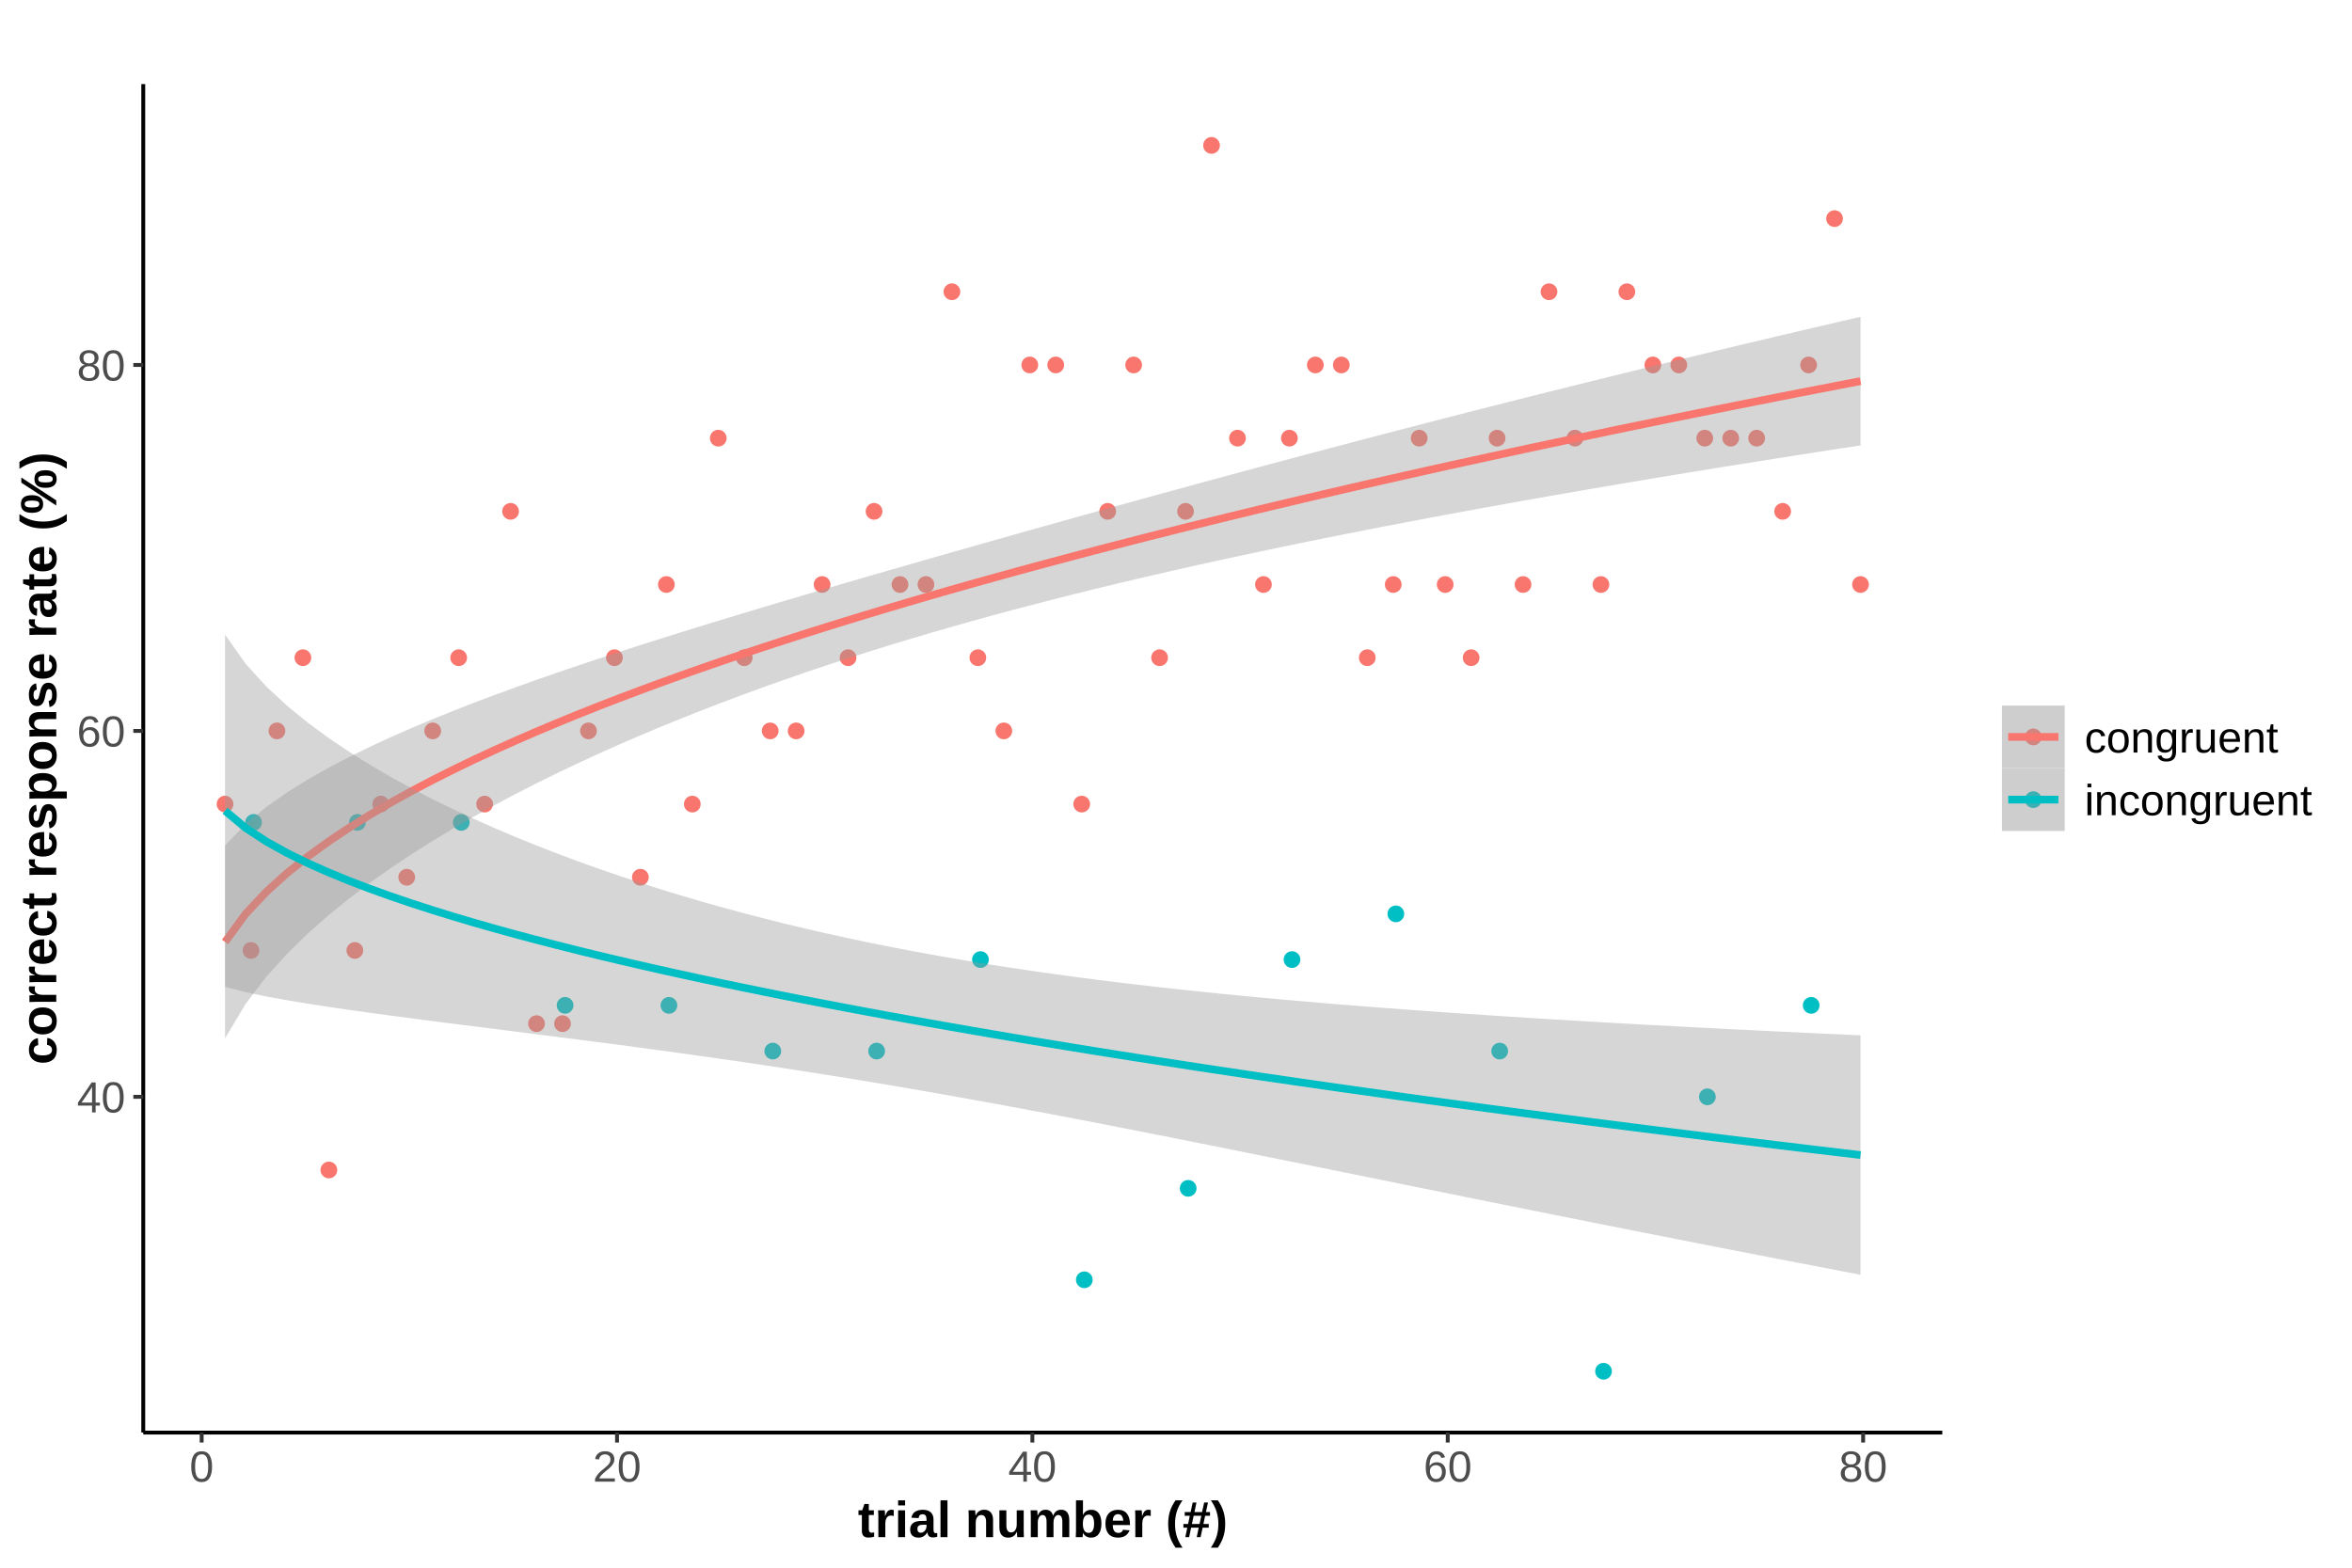
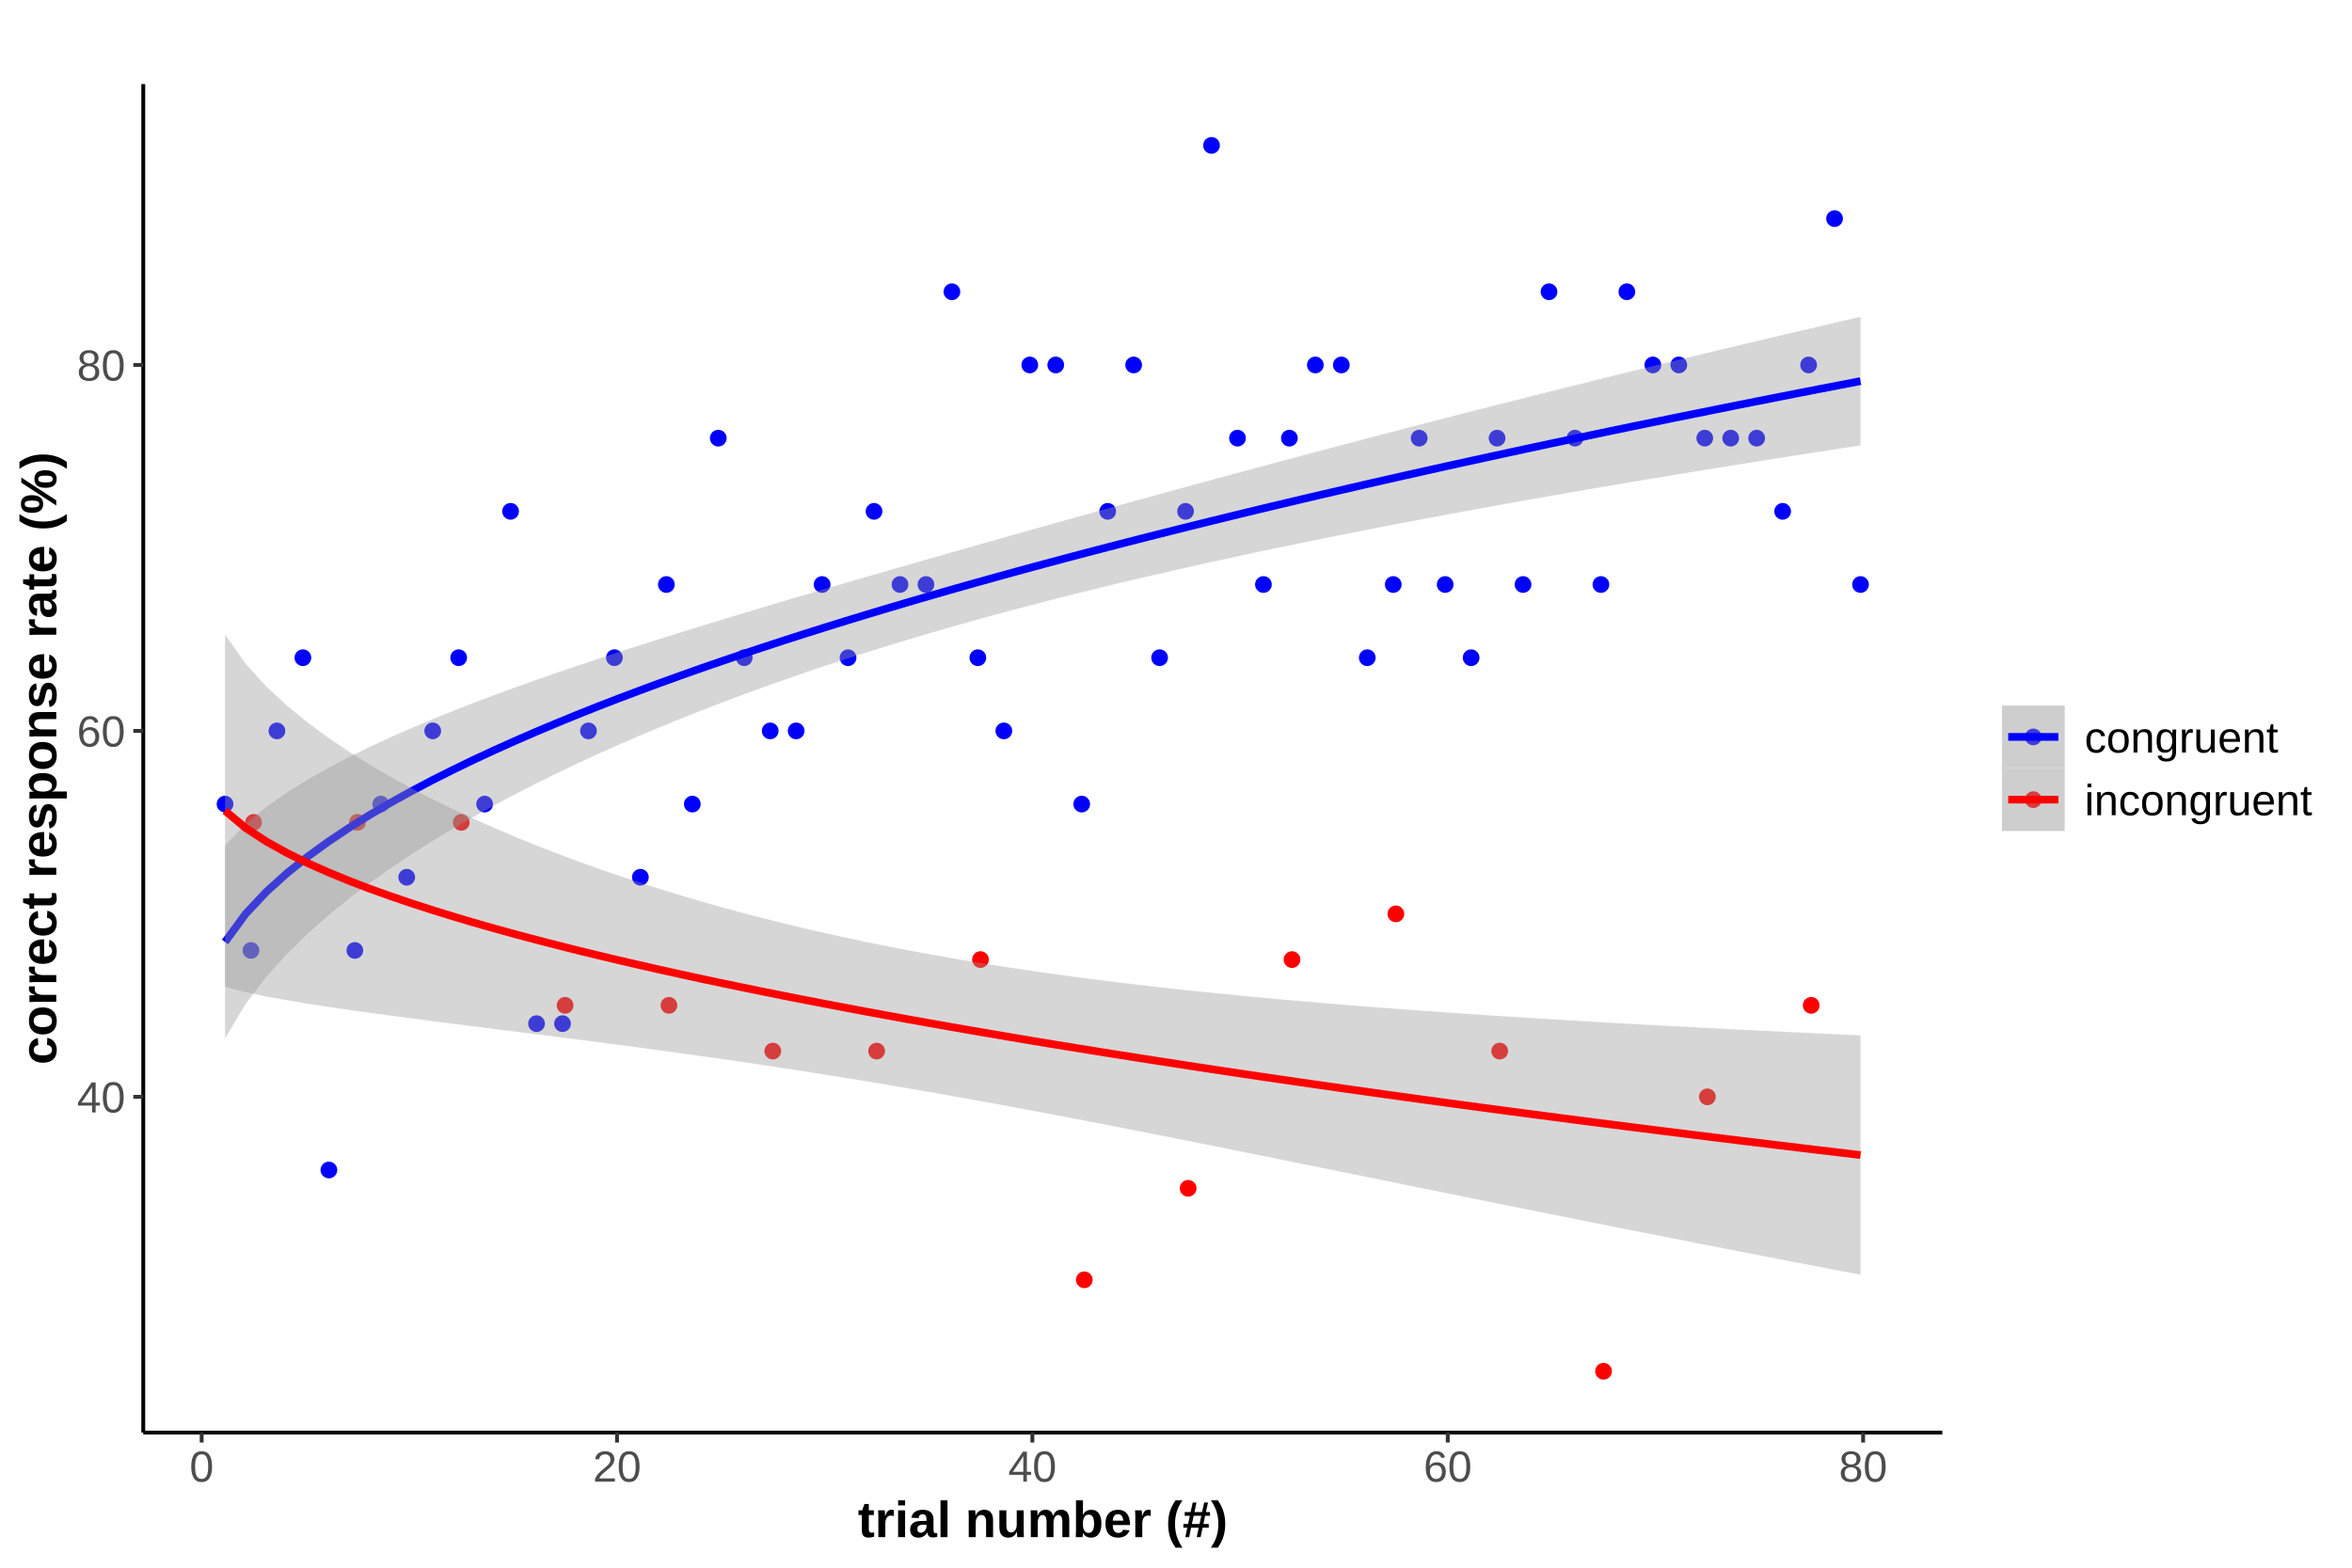
<svg xmlns="http://www.w3.org/2000/svg" class="svglite" width="648.00pt" height="432.00pt" viewBox="0 0 648.00 432.00">
  <defs>
    <style type="text/css">
    .svglite line, .svglite polyline, .svglite polygon, .svglite path, .svglite rect, .svglite circle {
      fill: none;
      stroke: #000000;
      stroke-linecap: round;
      stroke-linejoin: round;
      stroke-miterlimit: 10.00;
    }
    .svglite text {
      white-space: pre;
    }
  </style>
  </defs>
  <rect width="100%" height="100%" style="stroke: none; fill: #FFFFFF;" />
  <defs>
    <clipPath id="cpMC4wMHw2NDguMDB8MC4wMHw0MzIuMDA=">
      <rect x="0.00" y="0.00" width="648.00" height="432.00" />
    </clipPath>
  </defs>
  <g clip-path="url(#cpMC4wMHw2NDguMDB8MC4wMHw0MzIuMDA=)">
    <rect x="0.00" y="0.00" width="648.00" height="432.00" style="stroke-width: 1.07; stroke: #FFFFFF; fill: #FFFFFF;" />
  </g>
  <defs>
    <clipPath id="cpMzkuNDd8NTM1LjEyfDIzLjE4fDM5NC43Nw==">
      <rect x="39.47" y="23.18" width="495.66" height="371.59" />
    </clipPath>
  </defs>
  <g clip-path="url(#cpMzkuNDd8NTM1LjEyfDIzLjE4fDM5NC43Nw==)">
-     <circle cx="62.00" cy="221.58" r="1.95" style="stroke-width: 0.71; stroke: #F8766D; fill: #F8766D;" />
-     <circle cx="69.15" cy="261.91" r="1.95" style="stroke-width: 0.71; stroke: #F8766D; fill: #F8766D;" />
-     <circle cx="69.86" cy="226.62" r="1.95" style="stroke-width: 0.71; stroke: #00BFC4; fill: #00BFC4;" />
-     <circle cx="76.30" cy="201.41" r="1.95" style="stroke-width: 0.71; stroke: #F8766D; fill: #F8766D;" />
-     <circle cx="83.45" cy="181.24" r="1.95" style="stroke-width: 0.71; stroke: #F8766D; fill: #F8766D;" />
-     <circle cx="90.61" cy="322.41" r="1.95" style="stroke-width: 0.71; stroke: #F8766D; fill: #F8766D;" />
-     <circle cx="97.76" cy="261.91" r="1.95" style="stroke-width: 0.71; stroke: #F8766D; fill: #F8766D;" />
-     <circle cx="98.47" cy="226.62" r="1.95" style="stroke-width: 0.71; stroke: #00BFC4; fill: #00BFC4;" />
-     <circle cx="104.91" cy="221.58" r="1.95" style="stroke-width: 0.71; stroke: #F8766D; fill: #F8766D;" />
-     <circle cx="112.06" cy="241.74" r="1.95" style="stroke-width: 0.71; stroke: #F8766D; fill: #F8766D;" />
-     <circle cx="119.22" cy="201.41" r="1.95" style="stroke-width: 0.71; stroke: #F8766D; fill: #F8766D;" />
-     <circle cx="126.37" cy="181.24" r="1.95" style="stroke-width: 0.71; stroke: #F8766D; fill: #F8766D;" />
-     <circle cx="127.08" cy="226.62" r="1.95" style="stroke-width: 0.71; stroke: #00BFC4; fill: #00BFC4;" />
-     <circle cx="133.52" cy="221.58" r="1.95" style="stroke-width: 0.71; stroke: #F8766D; fill: #F8766D;" />
-     <circle cx="140.67" cy="140.91" r="1.95" style="stroke-width: 0.71; stroke: #F8766D; fill: #F8766D;" />
-     <circle cx="147.82" cy="282.08" r="1.95" style="stroke-width: 0.71; stroke: #F8766D; fill: #F8766D;" />
-     <circle cx="154.98" cy="282.08" r="1.95" style="stroke-width: 0.71; stroke: #F8766D; fill: #F8766D;" />
-     <circle cx="155.69" cy="277.04" r="1.95" style="stroke-width: 0.71; stroke: #00BFC4; fill: #00BFC4;" />
-     <circle cx="162.13" cy="201.41" r="1.95" style="stroke-width: 0.71; stroke: #F8766D; fill: #F8766D;" />
-     <circle cx="169.28" cy="181.24" r="1.95" style="stroke-width: 0.71; stroke: #F8766D; fill: #F8766D;" />
-     <circle cx="176.43" cy="241.74" r="1.95" style="stroke-width: 0.71; stroke: #F8766D; fill: #F8766D;" />
-     <circle cx="183.59" cy="161.07" r="1.95" style="stroke-width: 0.71; stroke: #F8766D; fill: #F8766D;" />
-     <circle cx="184.30" cy="277.04" r="1.95" style="stroke-width: 0.71; stroke: #00BFC4; fill: #00BFC4;" />
-     <circle cx="190.74" cy="221.58" r="1.95" style="stroke-width: 0.71; stroke: #F8766D; fill: #F8766D;" />
-     <circle cx="197.89" cy="120.74" r="1.95" style="stroke-width: 0.71; stroke: #F8766D; fill: #F8766D;" />
-     <circle cx="205.04" cy="181.24" r="1.95" style="stroke-width: 0.71; stroke: #F8766D; fill: #F8766D;" />
-     <circle cx="212.20" cy="201.41" r="1.95" style="stroke-width: 0.71; stroke: #F8766D; fill: #F8766D;" />
-     <circle cx="212.91" cy="289.64" r="1.95" style="stroke-width: 0.71; stroke: #00BFC4; fill: #00BFC4;" />
-     <circle cx="219.35" cy="201.41" r="1.95" style="stroke-width: 0.71; stroke: #F8766D; fill: #F8766D;" />
-     <circle cx="226.50" cy="161.07" r="1.95" style="stroke-width: 0.71; stroke: #F8766D; fill: #F8766D;" />
-     <circle cx="233.65" cy="181.24" r="1.95" style="stroke-width: 0.71; stroke: #F8766D; fill: #F8766D;" />
-     <circle cx="240.81" cy="140.91" r="1.95" style="stroke-width: 0.71; stroke: #F8766D; fill: #F8766D;" />
-     <circle cx="241.52" cy="289.64" r="1.95" style="stroke-width: 0.71; stroke: #00BFC4; fill: #00BFC4;" />
-     <circle cx="247.96" cy="161.07" r="1.95" style="stroke-width: 0.71; stroke: #F8766D; fill: #F8766D;" />
-     <circle cx="255.11" cy="161.07" r="1.95" style="stroke-width: 0.71; stroke: #F8766D; fill: #F8766D;" />
-     <circle cx="262.26" cy="80.40" r="1.95" style="stroke-width: 0.71; stroke: #F8766D; fill: #F8766D;" />
-     <circle cx="269.41" cy="181.24" r="1.95" style="stroke-width: 0.71; stroke: #F8766D; fill: #F8766D;" />
-     <circle cx="270.13" cy="264.43" r="1.95" style="stroke-width: 0.71; stroke: #00BFC4; fill: #00BFC4;" />
-     <circle cx="276.57" cy="201.41" r="1.95" style="stroke-width: 0.71; stroke: #F8766D; fill: #F8766D;" />
-     <circle cx="283.72" cy="100.57" r="1.95" style="stroke-width: 0.71; stroke: #F8766D; fill: #F8766D;" />
-     <circle cx="290.87" cy="100.57" r="1.95" style="stroke-width: 0.71; stroke: #F8766D; fill: #F8766D;" />
-     <circle cx="298.02" cy="221.58" r="1.95" style="stroke-width: 0.71; stroke: #F8766D; fill: #F8766D;" />
-     <circle cx="298.74" cy="352.67" r="1.95" style="stroke-width: 0.71; stroke: #00BFC4; fill: #00BFC4;" />
-     <circle cx="305.18" cy="140.91" r="1.95" style="stroke-width: 0.71; stroke: #F8766D; fill: #F8766D;" />
-     <circle cx="312.33" cy="100.57" r="1.95" style="stroke-width: 0.71; stroke: #F8766D; fill: #F8766D;" />
-     <circle cx="319.48" cy="181.24" r="1.95" style="stroke-width: 0.71; stroke: #F8766D; fill: #F8766D;" />
-     <circle cx="326.63" cy="140.91" r="1.95" style="stroke-width: 0.71; stroke: #F8766D; fill: #F8766D;" />
-     <circle cx="327.35" cy="327.46" r="1.95" style="stroke-width: 0.71; stroke: #00BFC4; fill: #00BFC4;" />
-     <circle cx="333.79" cy="40.07" r="1.95" style="stroke-width: 0.71; stroke: #F8766D; fill: #F8766D;" />
-     <circle cx="340.94" cy="120.74" r="1.95" style="stroke-width: 0.71; stroke: #F8766D; fill: #F8766D;" />
-     <circle cx="348.09" cy="161.07" r="1.95" style="stroke-width: 0.71; stroke: #F8766D; fill: #F8766D;" />
-     <circle cx="355.24" cy="120.74" r="1.95" style="stroke-width: 0.71; stroke: #F8766D; fill: #F8766D;" />
-     <circle cx="355.96" cy="264.43" r="1.95" style="stroke-width: 0.71; stroke: #00BFC4; fill: #00BFC4;" />
-     <circle cx="362.39" cy="100.57" r="1.95" style="stroke-width: 0.71; stroke: #F8766D; fill: #F8766D;" />
-     <circle cx="369.55" cy="100.57" r="1.95" style="stroke-width: 0.71; stroke: #F8766D; fill: #F8766D;" />
-     <circle cx="376.70" cy="181.24" r="1.95" style="stroke-width: 0.71; stroke: #F8766D; fill: #F8766D;" />
-     <circle cx="383.85" cy="161.07" r="1.95" style="stroke-width: 0.71; stroke: #F8766D; fill: #F8766D;" />
-     <circle cx="384.57" cy="251.83" r="1.95" style="stroke-width: 0.71; stroke: #00BFC4; fill: #00BFC4;" />
-     <circle cx="391.00" cy="120.74" r="1.95" style="stroke-width: 0.71; stroke: #F8766D; fill: #F8766D;" />
-     <circle cx="398.16" cy="161.07" r="1.95" style="stroke-width: 0.71; stroke: #F8766D; fill: #F8766D;" />
-     <circle cx="405.31" cy="181.24" r="1.95" style="stroke-width: 0.71; stroke: #F8766D; fill: #F8766D;" />
-     <circle cx="412.46" cy="120.74" r="1.95" style="stroke-width: 0.71; stroke: #F8766D; fill: #F8766D;" />
-     <circle cx="413.18" cy="289.64" r="1.95" style="stroke-width: 0.71; stroke: #00BFC4; fill: #00BFC4;" />
-     <circle cx="419.61" cy="161.07" r="1.95" style="stroke-width: 0.71; stroke: #F8766D; fill: #F8766D;" />
-     <circle cx="426.77" cy="80.40" r="1.95" style="stroke-width: 0.71; stroke: #F8766D; fill: #F8766D;" />
-     <circle cx="433.92" cy="120.74" r="1.95" style="stroke-width: 0.71; stroke: #F8766D; fill: #F8766D;" />
-     <circle cx="441.07" cy="161.07" r="1.95" style="stroke-width: 0.71; stroke: #F8766D; fill: #F8766D;" />
-     <circle cx="441.79" cy="377.87" r="1.95" style="stroke-width: 0.71; stroke: #00BFC4; fill: #00BFC4;" />
-     <circle cx="448.22" cy="80.40" r="1.95" style="stroke-width: 0.71; stroke: #F8766D; fill: #F8766D;" />
-     <circle cx="455.38" cy="100.57" r="1.95" style="stroke-width: 0.71; stroke: #F8766D; fill: #F8766D;" />
-     <circle cx="462.53" cy="100.57" r="1.95" style="stroke-width: 0.71; stroke: #F8766D; fill: #F8766D;" />
-     <circle cx="469.68" cy="120.74" r="1.95" style="stroke-width: 0.71; stroke: #F8766D; fill: #F8766D;" />
-     <circle cx="470.40" cy="302.25" r="1.95" style="stroke-width: 0.71; stroke: #00BFC4; fill: #00BFC4;" />
-     <circle cx="476.83" cy="120.74" r="1.95" style="stroke-width: 0.71; stroke: #F8766D; fill: #F8766D;" />
-     <circle cx="483.98" cy="120.74" r="1.95" style="stroke-width: 0.71; stroke: #F8766D; fill: #F8766D;" />
-     <circle cx="491.14" cy="140.91" r="1.95" style="stroke-width: 0.71; stroke: #F8766D; fill: #F8766D;" />
-     <circle cx="498.29" cy="100.57" r="1.95" style="stroke-width: 0.71; stroke: #F8766D; fill: #F8766D;" />
-     <circle cx="499.00" cy="277.04" r="1.95" style="stroke-width: 0.71; stroke: #00BFC4; fill: #00BFC4;" />
-     <circle cx="505.44" cy="60.24" r="1.95" style="stroke-width: 0.71; stroke: #F8766D; fill: #F8766D;" />
-     <circle cx="512.59" cy="161.07" r="1.95" style="stroke-width: 0.71; stroke: #F8766D; fill: #F8766D;" />
+     <circle cx="62.00" cy="221.58" r="1.95" style="stroke-width: 0.71; stroke: #0000FF; fill: #0000FF;" />
+     <circle cx="69.15" cy="261.91" r="1.95" style="stroke-width: 0.71; stroke: #0000FF; fill: #0000FF;" />
+     <circle cx="69.86" cy="226.62" r="1.95" style="stroke-width: 0.71; stroke: #FF0000; fill: #FF0000;" />
+     <circle cx="76.30" cy="201.41" r="1.95" style="stroke-width: 0.71; stroke: #0000FF; fill: #0000FF;" />
+     <circle cx="83.45" cy="181.24" r="1.95" style="stroke-width: 0.71; stroke: #0000FF; fill: #0000FF;" />
+     <circle cx="90.61" cy="322.41" r="1.95" style="stroke-width: 0.71; stroke: #0000FF; fill: #0000FF;" />
+     <circle cx="97.76" cy="261.91" r="1.95" style="stroke-width: 0.71; stroke: #0000FF; fill: #0000FF;" />
+     <circle cx="98.47" cy="226.62" r="1.95" style="stroke-width: 0.71; stroke: #FF0000; fill: #FF0000;" />
+     <circle cx="104.91" cy="221.58" r="1.95" style="stroke-width: 0.71; stroke: #0000FF; fill: #0000FF;" />
+     <circle cx="112.06" cy="241.74" r="1.95" style="stroke-width: 0.71; stroke: #0000FF; fill: #0000FF;" />
+     <circle cx="119.22" cy="201.41" r="1.95" style="stroke-width: 0.71; stroke: #0000FF; fill: #0000FF;" />
+     <circle cx="126.37" cy="181.24" r="1.95" style="stroke-width: 0.71; stroke: #0000FF; fill: #0000FF;" />
+     <circle cx="127.08" cy="226.62" r="1.95" style="stroke-width: 0.71; stroke: #FF0000; fill: #FF0000;" />
+     <circle cx="133.52" cy="221.58" r="1.95" style="stroke-width: 0.71; stroke: #0000FF; fill: #0000FF;" />
+     <circle cx="140.67" cy="140.91" r="1.95" style="stroke-width: 0.71; stroke: #0000FF; fill: #0000FF;" />
+     <circle cx="147.82" cy="282.08" r="1.95" style="stroke-width: 0.71; stroke: #0000FF; fill: #0000FF;" />
+     <circle cx="154.98" cy="282.08" r="1.95" style="stroke-width: 0.71; stroke: #0000FF; fill: #0000FF;" />
+     <circle cx="155.69" cy="277.04" r="1.95" style="stroke-width: 0.71; stroke: #FF0000; fill: #FF0000;" />
+     <circle cx="162.13" cy="201.41" r="1.95" style="stroke-width: 0.71; stroke: #0000FF; fill: #0000FF;" />
+     <circle cx="169.28" cy="181.24" r="1.95" style="stroke-width: 0.71; stroke: #0000FF; fill: #0000FF;" />
+     <circle cx="176.43" cy="241.74" r="1.95" style="stroke-width: 0.71; stroke: #0000FF; fill: #0000FF;" />
+     <circle cx="183.59" cy="161.07" r="1.95" style="stroke-width: 0.71; stroke: #0000FF; fill: #0000FF;" />
+     <circle cx="184.30" cy="277.04" r="1.95" style="stroke-width: 0.71; stroke: #FF0000; fill: #FF0000;" />
+     <circle cx="190.74" cy="221.58" r="1.95" style="stroke-width: 0.71; stroke: #0000FF; fill: #0000FF;" />
+     <circle cx="197.89" cy="120.74" r="1.95" style="stroke-width: 0.71; stroke: #0000FF; fill: #0000FF;" />
+     <circle cx="205.04" cy="181.24" r="1.95" style="stroke-width: 0.71; stroke: #0000FF; fill: #0000FF;" />
+     <circle cx="212.20" cy="201.41" r="1.95" style="stroke-width: 0.71; stroke: #0000FF; fill: #0000FF;" />
+     <circle cx="212.91" cy="289.64" r="1.95" style="stroke-width: 0.71; stroke: #FF0000; fill: #FF0000;" />
+     <circle cx="219.35" cy="201.41" r="1.95" style="stroke-width: 0.71; stroke: #0000FF; fill: #0000FF;" />
+     <circle cx="226.50" cy="161.07" r="1.95" style="stroke-width: 0.71; stroke: #0000FF; fill: #0000FF;" />
+     <circle cx="233.65" cy="181.24" r="1.95" style="stroke-width: 0.71; stroke: #0000FF; fill: #0000FF;" />
+     <circle cx="240.81" cy="140.91" r="1.95" style="stroke-width: 0.71; stroke: #0000FF; fill: #0000FF;" />
+     <circle cx="241.52" cy="289.64" r="1.95" style="stroke-width: 0.71; stroke: #FF0000; fill: #FF0000;" />
+     <circle cx="247.96" cy="161.07" r="1.95" style="stroke-width: 0.71; stroke: #0000FF; fill: #0000FF;" />
+     <circle cx="255.11" cy="161.07" r="1.95" style="stroke-width: 0.71; stroke: #0000FF; fill: #0000FF;" />
+     <circle cx="262.26" cy="80.40" r="1.95" style="stroke-width: 0.71; stroke: #0000FF; fill: #0000FF;" />
+     <circle cx="269.41" cy="181.24" r="1.95" style="stroke-width: 0.71; stroke: #0000FF; fill: #0000FF;" />
+     <circle cx="270.13" cy="264.43" r="1.95" style="stroke-width: 0.71; stroke: #FF0000; fill: #FF0000;" />
+     <circle cx="276.57" cy="201.41" r="1.95" style="stroke-width: 0.71; stroke: #0000FF; fill: #0000FF;" />
+     <circle cx="283.72" cy="100.57" r="1.95" style="stroke-width: 0.71; stroke: #0000FF; fill: #0000FF;" />
+     <circle cx="290.87" cy="100.57" r="1.95" style="stroke-width: 0.71; stroke: #0000FF; fill: #0000FF;" />
+     <circle cx="298.02" cy="221.58" r="1.95" style="stroke-width: 0.71; stroke: #0000FF; fill: #0000FF;" />
+     <circle cx="298.74" cy="352.67" r="1.95" style="stroke-width: 0.71; stroke: #FF0000; fill: #FF0000;" />
+     <circle cx="305.18" cy="140.91" r="1.95" style="stroke-width: 0.71; stroke: #0000FF; fill: #0000FF;" />
+     <circle cx="312.33" cy="100.57" r="1.95" style="stroke-width: 0.71; stroke: #0000FF; fill: #0000FF;" />
+     <circle cx="319.48" cy="181.24" r="1.95" style="stroke-width: 0.71; stroke: #0000FF; fill: #0000FF;" />
+     <circle cx="326.63" cy="140.91" r="1.95" style="stroke-width: 0.71; stroke: #0000FF; fill: #0000FF;" />
+     <circle cx="327.35" cy="327.46" r="1.95" style="stroke-width: 0.71; stroke: #FF0000; fill: #FF0000;" />
+     <circle cx="333.79" cy="40.07" r="1.95" style="stroke-width: 0.71; stroke: #0000FF; fill: #0000FF;" />
+     <circle cx="340.94" cy="120.74" r="1.95" style="stroke-width: 0.71; stroke: #0000FF; fill: #0000FF;" />
+     <circle cx="348.09" cy="161.07" r="1.95" style="stroke-width: 0.71; stroke: #0000FF; fill: #0000FF;" />
+     <circle cx="355.24" cy="120.74" r="1.95" style="stroke-width: 0.71; stroke: #0000FF; fill: #0000FF;" />
+     <circle cx="355.96" cy="264.43" r="1.95" style="stroke-width: 0.71; stroke: #FF0000; fill: #FF0000;" />
+     <circle cx="362.39" cy="100.57" r="1.95" style="stroke-width: 0.71; stroke: #0000FF; fill: #0000FF;" />
+     <circle cx="369.55" cy="100.57" r="1.95" style="stroke-width: 0.71; stroke: #0000FF; fill: #0000FF;" />
+     <circle cx="376.70" cy="181.24" r="1.95" style="stroke-width: 0.71; stroke: #0000FF; fill: #0000FF;" />
+     <circle cx="383.85" cy="161.07" r="1.95" style="stroke-width: 0.71; stroke: #0000FF; fill: #0000FF;" />
+     <circle cx="384.57" cy="251.83" r="1.95" style="stroke-width: 0.71; stroke: #FF0000; fill: #FF0000;" />
+     <circle cx="391.00" cy="120.74" r="1.95" style="stroke-width: 0.71; stroke: #0000FF; fill: #0000FF;" />
+     <circle cx="398.16" cy="161.07" r="1.95" style="stroke-width: 0.71; stroke: #0000FF; fill: #0000FF;" />
+     <circle cx="405.31" cy="181.24" r="1.95" style="stroke-width: 0.71; stroke: #0000FF; fill: #0000FF;" />
+     <circle cx="412.46" cy="120.74" r="1.95" style="stroke-width: 0.71; stroke: #0000FF; fill: #0000FF;" />
+     <circle cx="413.18" cy="289.64" r="1.95" style="stroke-width: 0.71; stroke: #FF0000; fill: #FF0000;" />
+     <circle cx="419.61" cy="161.07" r="1.95" style="stroke-width: 0.71; stroke: #0000FF; fill: #0000FF;" />
+     <circle cx="426.77" cy="80.40" r="1.95" style="stroke-width: 0.71; stroke: #0000FF; fill: #0000FF;" />
+     <circle cx="433.92" cy="120.74" r="1.95" style="stroke-width: 0.71; stroke: #0000FF; fill: #0000FF;" />
+     <circle cx="441.07" cy="161.07" r="1.95" style="stroke-width: 0.71; stroke: #0000FF; fill: #0000FF;" />
+     <circle cx="441.79" cy="377.87" r="1.95" style="stroke-width: 0.71; stroke: #FF0000; fill: #FF0000;" />
+     <circle cx="448.22" cy="80.40" r="1.95" style="stroke-width: 0.71; stroke: #0000FF; fill: #0000FF;" />
+     <circle cx="455.38" cy="100.57" r="1.95" style="stroke-width: 0.71; stroke: #0000FF; fill: #0000FF;" />
+     <circle cx="462.53" cy="100.57" r="1.95" style="stroke-width: 0.71; stroke: #0000FF; fill: #0000FF;" />
+     <circle cx="469.68" cy="120.74" r="1.95" style="stroke-width: 0.71; stroke: #0000FF; fill: #0000FF;" />
+     <circle cx="470.40" cy="302.25" r="1.95" style="stroke-width: 0.71; stroke: #FF0000; fill: #FF0000;" />
+     <circle cx="476.83" cy="120.74" r="1.95" style="stroke-width: 0.71; stroke: #0000FF; fill: #0000FF;" />
+     <circle cx="483.98" cy="120.74" r="1.95" style="stroke-width: 0.71; stroke: #0000FF; fill: #0000FF;" />
+     <circle cx="491.14" cy="140.91" r="1.95" style="stroke-width: 0.71; stroke: #0000FF; fill: #0000FF;" />
+     <circle cx="498.29" cy="100.57" r="1.95" style="stroke-width: 0.71; stroke: #0000FF; fill: #0000FF;" />
+     <circle cx="499.00" cy="277.04" r="1.95" style="stroke-width: 0.71; stroke: #FF0000; fill: #FF0000;" />
+     <circle cx="505.44" cy="60.24" r="1.95" style="stroke-width: 0.71; stroke: #0000FF; fill: #0000FF;" />
+     <circle cx="512.59" cy="161.07" r="1.95" style="stroke-width: 0.71; stroke: #0000FF; fill: #0000FF;" />
    <polygon points="62.00,233.00 67.70,227.02 73.40,222.34 79.11,218.34 84.81,214.80 90.52,211.57 96.22,208.59 101.92,205.79 107.63,203.15 113.33,200.65 119.03,198.25 124.74,195.94 130.44,193.71 136.15,191.56 141.85,189.47 147.55,187.43 153.26,185.44 158.96,183.50 164.66,181.59 170.37,179.72 176.07,177.88 181.78,176.07 187.48,174.28 193.18,172.51 198.89,170.76 204.59,169.04 210.29,167.32 216.00,165.62 221.70,163.93 227.41,162.26 233.11,160.59 238.81,158.93 244.52,157.28 250.22,155.64 255.92,154.00 261.63,152.37 267.33,150.75 273.04,149.13 278.74,147.52 284.44,145.91 290.15,144.31 295.85,142.71 301.55,141.13 307.26,139.54 312.96,137.96 318.67,136.39 324.37,134.83 330.07,133.27 335.78,131.72 341.48,130.17 347.18,128.64 352.89,127.11 358.59,125.58 364.30,124.07 370.00,122.56 375.70,121.06 381.41,119.56 387.11,118.08 392.82,116.60 398.52,115.13 404.22,113.66 409.93,112.21 415.63,110.76 421.33,109.32 427.04,107.89 432.74,106.47 438.45,105.05 444.15,103.64 449.85,102.24 455.56,100.84 461.26,99.46 466.96,98.08 472.67,96.70 478.37,95.34 484.08,93.98 489.78,92.63 495.48,91.29 501.19,89.95 506.89,88.62 512.59,87.30 512.59,122.74 506.89,123.61 501.19,124.49 495.48,125.38 489.78,126.28 484.08,127.18 478.37,128.09 472.67,129.01 466.96,129.93 461.26,130.87 455.56,131.81 449.85,132.77 444.15,133.73 438.45,134.70 432.74,135.69 427.04,136.68 421.33,137.68 415.63,138.70 409.93,139.73 404.22,140.77 398.52,141.82 392.82,142.89 387.11,143.97 381.41,145.06 375.70,146.17 370.00,147.30 364.30,148.44 358.59,149.60 352.89,150.78 347.18,151.97 341.48,153.19 335.78,154.42 330.07,155.68 324.37,156.96 318.67,158.27 312.96,159.59 307.26,160.95 301.55,162.33 295.85,163.74 290.15,165.19 284.44,166.66 278.74,168.16 273.04,169.70 267.33,171.28 261.63,172.89 255.92,174.55 250.22,176.24 244.52,177.97 238.81,179.75 233.11,181.58 227.41,183.45 221.70,185.37 216.00,187.35 210.29,189.37 204.59,191.46 198.89,193.60 193.18,195.80 187.48,198.06 181.78,200.39 176.07,202.79 170.37,205.26 164.66,207.81 158.96,210.45 153.26,213.17 147.55,215.98 141.85,218.90 136.15,221.93 130.44,225.09 124.74,228.38 119.03,231.82 113.33,235.43 107.63,239.24 101.92,243.27 96.22,247.57 90.52,252.20 84.81,257.24 79.11,262.81 73.40,269.13 67.70,276.58 62.00,286.15 " style="stroke-width: 0.00; stroke: none; stroke-linecap: butt; fill: #999999; fill-opacity: 0.40;" />
    <polyline points="62.00,233.00 67.70,227.02 73.40,222.34 79.11,218.34 84.81,214.80 90.52,211.57 96.22,208.59 101.92,205.79 107.63,203.15 113.33,200.65 119.03,198.25 124.74,195.94 130.44,193.71 136.15,191.56 141.85,189.47 147.55,187.43 153.26,185.44 158.96,183.50 164.66,181.59 170.37,179.72 176.07,177.88 181.78,176.07 187.48,174.28 193.18,172.51 198.89,170.76 204.59,169.04 210.29,167.32 216.00,165.62 221.70,163.93 227.41,162.26 233.11,160.59 238.81,158.93 244.52,157.28 250.22,155.64 255.92,154.00 261.63,152.37 267.33,150.75 273.04,149.13 278.74,147.52 284.44,145.91 290.15,144.31 295.85,142.71 301.55,141.13 307.26,139.54 312.96,137.96 318.67,136.39 324.37,134.83 330.07,133.27 335.78,131.72 341.48,130.17 347.18,128.64 352.89,127.11 358.59,125.58 364.30,124.07 370.00,122.56 375.70,121.06 381.41,119.56 387.11,118.08 392.82,116.60 398.52,115.13 404.22,113.66 409.93,112.21 415.63,110.76 421.33,109.32 427.04,107.89 432.74,106.47 438.45,105.05 444.15,103.64 449.85,102.24 455.56,100.84 461.26,99.46 466.96,98.08 472.67,96.70 478.37,95.34 484.08,93.98 489.78,92.63 495.48,91.29 501.19,89.95 506.89,88.62 512.59,87.30 " style="stroke-width: 2.13; stroke: none; stroke-linecap: butt;" />
    <polyline points="512.59,122.74 506.89,123.61 501.19,124.49 495.48,125.38 489.78,126.28 484.08,127.18 478.37,128.09 472.67,129.01 466.96,129.93 461.26,130.87 455.56,131.81 449.85,132.77 444.15,133.73 438.45,134.70 432.74,135.69 427.04,136.68 421.33,137.68 415.63,138.70 409.93,139.73 404.22,140.77 398.52,141.82 392.82,142.89 387.11,143.97 381.41,145.06 375.70,146.17 370.00,147.30 364.30,148.44 358.59,149.60 352.89,150.78 347.18,151.97 341.48,153.19 335.78,154.42 330.07,155.68 324.37,156.96 318.67,158.27 312.96,159.59 307.26,160.95 301.55,162.33 295.85,163.74 290.15,165.19 284.44,166.66 278.74,168.16 273.04,169.70 267.33,171.28 261.63,172.89 255.92,174.55 250.22,176.24 244.52,177.97 238.81,179.75 233.11,181.58 227.41,183.45 221.70,185.37 216.00,187.35 210.29,189.37 204.59,191.46 198.89,193.60 193.18,195.80 187.48,198.06 181.78,200.39 176.07,202.79 170.37,205.26 164.66,207.81 158.96,210.45 153.26,213.17 147.55,215.98 141.85,218.90 136.15,221.93 130.44,225.09 124.74,228.38 119.03,231.82 113.33,235.43 107.63,239.24 101.92,243.27 96.22,247.57 90.52,252.20 84.81,257.24 79.11,262.81 73.40,269.13 67.70,276.58 62.00,286.15 " style="stroke-width: 2.13; stroke: none; stroke-linecap: butt;" />
-     <polyline points="62.00,259.57 67.70,251.80 73.40,245.73 79.11,240.58 84.81,236.02 90.52,231.89 96.22,228.08 101.92,224.53 107.63,221.19 113.33,218.04 119.03,215.03 124.74,212.16 130.44,209.40 136.15,206.75 141.85,204.19 147.55,201.71 153.26,199.31 158.96,196.97 164.66,194.70 170.37,192.49 176.07,190.34 181.78,188.23 187.48,186.17 193.18,184.15 198.89,182.18 204.59,180.25 210.29,178.35 216.00,176.48 221.70,174.65 227.41,172.85 233.11,171.08 238.81,169.34 244.52,167.63 250.22,165.94 255.92,164.27 261.63,162.63 267.33,161.01 273.04,159.42 278.74,157.84 284.44,156.28 290.15,154.75 295.85,153.23 301.55,151.73 307.26,150.25 312.96,148.78 318.67,147.33 324.37,145.90 330.07,144.48 335.78,143.07 341.48,141.68 347.18,140.30 352.89,138.94 358.59,137.59 364.30,136.25 370.00,134.93 375.70,133.61 381.41,132.31 387.11,131.02 392.82,129.74 398.52,128.47 404.22,127.22 409.93,125.97 415.63,124.73 421.33,123.50 427.04,122.28 432.74,121.08 438.45,119.88 444.15,118.68 449.85,117.50 455.56,116.33 461.26,115.16 466.96,114.01 472.67,112.86 478.37,111.71 484.08,110.58 489.78,109.45 495.48,108.33 501.19,107.22 506.89,106.12 512.59,105.02 " style="stroke-width: 2.13; stroke: #F8766D; stroke-linecap: butt;" />
+     <polyline points="62.00,259.57 67.70,251.80 73.40,245.73 79.11,240.58 84.81,236.02 90.52,231.89 96.22,228.08 101.92,224.53 107.63,221.19 113.33,218.04 119.03,215.03 124.74,212.16 130.44,209.40 136.15,206.75 141.85,204.19 147.55,201.71 153.26,199.31 158.96,196.97 164.66,194.70 170.37,192.49 176.07,190.34 181.78,188.23 187.48,186.17 193.18,184.15 198.89,182.18 204.59,180.25 210.29,178.35 216.00,176.48 221.70,174.65 227.41,172.85 233.11,171.08 238.81,169.34 244.52,167.63 250.22,165.94 255.92,164.27 261.63,162.63 267.33,161.01 273.04,159.42 278.74,157.84 284.44,156.28 290.15,154.75 295.85,153.23 301.55,151.73 307.26,150.25 312.96,148.78 318.67,147.33 324.37,145.90 330.07,144.48 335.78,143.07 341.48,141.68 347.18,140.30 352.89,138.94 358.59,137.59 364.30,136.25 370.00,134.93 375.70,133.61 381.41,132.31 387.11,131.02 392.82,129.74 398.52,128.47 404.22,127.22 409.93,125.97 415.63,124.73 421.33,123.50 427.04,122.28 432.74,121.08 438.45,119.88 444.15,118.68 449.85,117.50 455.56,116.33 461.26,115.16 466.96,114.01 472.67,112.86 478.37,111.71 484.08,110.58 489.78,109.45 495.48,108.33 501.19,107.22 506.89,106.12 512.59,105.02 " style="stroke-width: 2.13; stroke: #0000FF; stroke-linecap: butt;" />
    <polygon points="62.00,174.88 67.70,182.94 73.40,189.21 79.11,194.50 84.81,199.15 90.52,203.35 96.22,207.19 101.92,210.75 107.63,214.07 113.33,217.20 119.03,220.15 124.74,222.94 130.44,225.60 136.15,228.14 141.85,230.57 147.55,232.89 153.26,235.11 158.96,237.25 164.66,239.30 170.37,241.26 176.07,243.15 181.78,244.97 187.48,246.72 193.18,248.40 198.89,250.01 204.59,251.56 210.29,253.04 216.00,254.47 221.70,255.84 227.41,257.15 233.11,258.41 238.81,259.62 244.52,260.77 250.22,261.87 255.92,262.93 261.63,263.94 267.33,264.91 273.04,265.84 278.74,266.72 284.44,267.57 290.15,268.38 295.85,269.16 301.55,269.90 307.26,270.62 312.96,271.30 318.67,271.96 324.37,272.59 330.07,273.19 335.78,273.78 341.48,274.34 347.18,274.88 352.89,275.40 358.59,275.90 364.30,276.39 370.00,276.86 375.70,277.31 381.41,277.75 387.11,278.18 392.82,278.59 398.52,279.00 404.22,279.39 409.93,279.77 415.63,280.14 421.33,280.50 427.04,280.85 432.74,281.19 438.45,281.53 444.15,281.86 449.85,282.18 455.56,282.49 461.26,282.79 466.96,283.09 472.67,283.39 478.37,283.68 484.08,283.96 489.78,284.24 495.48,284.51 501.19,284.78 506.89,285.04 512.59,285.30 512.59,351.28 506.89,350.19 501.19,349.09 495.48,348.00 489.78,346.90 484.08,345.79 478.37,344.68 472.67,343.57 466.96,342.45 461.26,341.33 455.56,340.20 449.85,339.08 444.15,337.94 438.45,336.81 432.74,335.67 427.04,334.53 421.33,333.38 415.63,332.24 409.93,331.09 404.22,329.94 398.52,328.78 392.82,327.63 387.11,326.47 381.41,325.31 375.70,324.15 370.00,323.00 364.30,321.84 358.59,320.68 352.89,319.53 347.18,318.38 341.48,317.23 335.78,316.08 330.07,314.94 324.37,313.80 318.67,312.67 312.96,311.55 307.26,310.43 301.55,309.32 295.85,308.22 290.15,307.14 284.44,306.06 278.74,305.00 273.04,303.95 267.33,302.92 261.63,301.90 255.92,300.89 250.22,299.91 244.52,298.94 238.81,297.99 233.11,297.05 227.41,296.14 221.70,295.24 216.00,294.36 210.29,293.50 204.59,292.65 198.89,291.83 193.18,291.02 187.48,290.22 181.78,289.44 176.07,288.67 170.37,287.91 164.66,287.17 158.96,286.43 153.26,285.70 147.55,284.97 141.85,284.25 136.15,283.53 130.44,282.81 124.74,282.09 119.03,281.36 113.33,280.62 107.63,279.86 101.92,279.09 96.22,278.29 90.52,277.46 84.81,276.58 79.11,275.63 73.40,274.60 67.70,273.41 62.00,271.93 " style="stroke-width: 0.00; stroke: none; stroke-linecap: butt; fill: #999999; fill-opacity: 0.40;" />
    <polyline points="62.00,174.88 67.70,182.94 73.40,189.21 79.11,194.50 84.81,199.15 90.52,203.35 96.22,207.19 101.92,210.75 107.63,214.07 113.33,217.20 119.03,220.15 124.74,222.94 130.44,225.60 136.15,228.14 141.85,230.57 147.55,232.89 153.26,235.11 158.96,237.25 164.66,239.30 170.37,241.26 176.07,243.15 181.78,244.97 187.48,246.72 193.18,248.40 198.89,250.01 204.59,251.56 210.29,253.04 216.00,254.47 221.70,255.84 227.41,257.15 233.11,258.41 238.81,259.62 244.52,260.77 250.22,261.87 255.92,262.93 261.63,263.94 267.33,264.91 273.04,265.84 278.74,266.72 284.44,267.57 290.15,268.38 295.85,269.16 301.55,269.90 307.26,270.62 312.96,271.30 318.67,271.96 324.37,272.59 330.07,273.19 335.78,273.78 341.48,274.34 347.18,274.88 352.89,275.40 358.59,275.90 364.30,276.39 370.00,276.86 375.70,277.31 381.41,277.75 387.11,278.18 392.82,278.59 398.52,279.00 404.22,279.39 409.93,279.77 415.63,280.14 421.33,280.50 427.04,280.85 432.74,281.19 438.45,281.53 444.15,281.86 449.85,282.18 455.56,282.49 461.26,282.79 466.96,283.09 472.67,283.39 478.37,283.68 484.08,283.96 489.78,284.24 495.48,284.51 501.19,284.78 506.89,285.04 512.59,285.30 " style="stroke-width: 2.13; stroke: none; stroke-linecap: butt;" />
    <polyline points="512.59,351.28 506.89,350.19 501.19,349.09 495.48,348.00 489.78,346.90 484.08,345.79 478.37,344.68 472.67,343.57 466.96,342.45 461.26,341.33 455.56,340.20 449.85,339.08 444.15,337.94 438.45,336.81 432.74,335.67 427.04,334.53 421.33,333.38 415.63,332.24 409.93,331.09 404.22,329.94 398.52,328.78 392.82,327.63 387.11,326.47 381.41,325.31 375.70,324.15 370.00,323.00 364.30,321.84 358.59,320.68 352.89,319.53 347.18,318.38 341.48,317.23 335.78,316.08 330.07,314.94 324.37,313.80 318.67,312.67 312.96,311.55 307.26,310.43 301.55,309.32 295.85,308.22 290.15,307.14 284.44,306.06 278.74,305.00 273.04,303.95 267.33,302.92 261.63,301.90 255.92,300.89 250.22,299.91 244.52,298.94 238.81,297.99 233.11,297.05 227.41,296.14 221.70,295.24 216.00,294.36 210.29,293.50 204.59,292.65 198.89,291.83 193.18,291.02 187.48,290.22 181.78,289.44 176.07,288.67 170.37,287.91 164.66,287.17 158.96,286.43 153.26,285.70 147.55,284.97 141.85,284.25 136.15,283.53 130.44,282.81 124.74,282.09 119.03,281.36 113.33,280.62 107.63,279.86 101.92,279.09 96.22,278.29 90.52,277.46 84.81,276.58 79.11,275.63 73.40,274.60 67.70,273.41 62.00,271.93 " style="stroke-width: 2.13; stroke: none; stroke-linecap: butt;" />
-     <polyline points="62.00,223.41 67.70,228.18 73.40,231.90 79.11,235.07 84.81,237.87 90.52,240.40 96.22,242.74 101.92,244.92 107.63,246.97 113.33,248.91 119.03,250.75 124.74,252.51 130.44,254.21 136.15,255.84 141.85,257.41 147.55,258.93 153.26,260.40 158.96,261.84 164.66,263.23 170.37,264.59 176.07,265.91 181.78,267.21 187.48,268.47 193.18,269.71 198.89,270.92 204.59,272.11 210.29,273.27 216.00,274.42 221.70,275.54 227.41,276.64 233.11,277.73 238.81,278.80 244.52,279.85 250.22,280.89 255.92,281.91 261.63,282.92 267.33,283.91 273.04,284.89 278.74,285.86 284.44,286.82 290.15,287.76 295.85,288.69 301.55,289.61 307.26,290.52 312.96,291.42 318.67,292.31 324.37,293.19 330.07,294.07 335.78,294.93 341.48,295.78 347.18,296.63 352.89,297.46 358.59,298.29 364.30,299.11 370.00,299.93 375.70,300.73 381.41,301.53 387.11,302.33 392.82,303.11 398.52,303.89 404.22,304.66 409.93,305.43 415.63,306.19 421.33,306.94 427.04,307.69 432.74,308.43 438.45,309.17 444.15,309.90 449.85,310.63 455.56,311.35 461.26,312.06 466.96,312.77 472.67,313.48 478.37,314.18 484.08,314.87 489.78,315.57 495.48,316.25 501.19,316.94 506.89,317.61 512.59,318.29 " style="stroke-width: 2.13; stroke: #00BFC4; stroke-linecap: butt;" />
+     <polyline points="62.00,223.41 67.70,228.18 73.40,231.90 79.11,235.07 84.81,237.87 90.52,240.40 96.22,242.74 101.92,244.92 107.63,246.97 113.33,248.91 119.03,250.75 124.74,252.51 130.44,254.21 136.15,255.84 141.85,257.41 147.55,258.93 153.26,260.40 158.96,261.84 164.66,263.23 170.37,264.59 176.07,265.91 181.78,267.21 187.48,268.47 193.18,269.71 198.89,270.92 204.59,272.11 210.29,273.27 216.00,274.42 221.70,275.54 227.41,276.64 233.11,277.73 238.81,278.80 244.52,279.85 250.22,280.89 255.92,281.91 261.63,282.92 267.33,283.91 273.04,284.89 278.74,285.86 284.44,286.82 290.15,287.76 295.85,288.69 301.55,289.61 307.26,290.52 312.96,291.42 318.67,292.31 324.37,293.19 330.07,294.07 335.78,294.93 341.48,295.78 347.18,296.63 352.89,297.46 358.59,298.29 364.30,299.11 370.00,299.93 375.70,300.73 381.41,301.53 387.11,302.33 392.82,303.11 398.52,303.89 404.22,304.66 409.93,305.43 415.63,306.19 421.33,306.94 427.04,307.69 432.74,308.43 438.45,309.17 444.15,309.90 449.85,310.63 455.56,311.35 461.26,312.06 466.96,312.77 472.67,313.48 478.37,314.18 484.08,314.87 489.78,315.57 495.48,316.25 501.19,316.94 506.89,317.61 512.59,318.29 " style="stroke-width: 2.13; stroke: #FF0000; stroke-linecap: butt;" />
  </g>
  <g clip-path="url(#cpMC4wMHw2NDguMDB8MC4wMHw0MzIuMDA=)">
    <polyline points="39.47,394.77 39.47,23.18 " style="stroke-width: 1.07; stroke-linecap: butt;" />
    <text x="34.54" y="306.54" text-anchor="end" style="font-size: 12.00px;fill: #4D4D4D; font-family: &quot;Arial&quot;;" textLength="13.35px" lengthAdjust="spacingAndGlyphs">40</text>
    <text x="34.54" y="205.71" text-anchor="end" style="font-size: 12.00px;fill: #4D4D4D; font-family: &quot;Arial&quot;;" textLength="13.35px" lengthAdjust="spacingAndGlyphs">60</text>
    <text x="34.54" y="104.87" text-anchor="end" style="font-size: 12.00px;fill: #4D4D4D; font-family: &quot;Arial&quot;;" textLength="13.35px" lengthAdjust="spacingAndGlyphs">80</text>
    <polyline points="36.73,302.25 39.47,302.25 " style="stroke-width: 1.07; stroke: #333333; stroke-linecap: butt;" />
    <polyline points="36.73,201.41 39.47,201.41 " style="stroke-width: 1.07; stroke: #333333; stroke-linecap: butt;" />
    <polyline points="36.73,100.57 39.47,100.57 " style="stroke-width: 1.07; stroke: #333333; stroke-linecap: butt;" />
    <polyline points="39.47,394.77 535.12,394.77 " style="stroke-width: 1.07; stroke-linecap: butt;" />
    <polyline points="55.56,397.51 55.56,394.77 " style="stroke-width: 1.07; stroke: #333333; stroke-linecap: butt;" />
    <polyline points="170.00,397.51 170.00,394.77 " style="stroke-width: 1.07; stroke: #333333; stroke-linecap: butt;" />
    <polyline points="284.43,397.51 284.43,394.77 " style="stroke-width: 1.07; stroke: #333333; stroke-linecap: butt;" />
    <polyline points="398.87,397.51 398.87,394.77 " style="stroke-width: 1.07; stroke: #333333; stroke-linecap: butt;" />
    <polyline points="513.31,397.51 513.31,394.77 " style="stroke-width: 1.07; stroke: #333333; stroke-linecap: butt;" />
    <text x="55.56" y="408.29" text-anchor="middle" style="font-size: 12.00px;fill: #4D4D4D; font-family: &quot;Arial&quot;;" textLength="6.67px" lengthAdjust="spacingAndGlyphs">0</text>
    <text x="170.00" y="408.29" text-anchor="middle" style="font-size: 12.00px;fill: #4D4D4D; font-family: &quot;Arial&quot;;" textLength="13.35px" lengthAdjust="spacingAndGlyphs">20</text>
    <text x="284.43" y="408.29" text-anchor="middle" style="font-size: 12.00px;fill: #4D4D4D; font-family: &quot;Arial&quot;;" textLength="13.35px" lengthAdjust="spacingAndGlyphs">40</text>
    <text x="398.87" y="408.29" text-anchor="middle" style="font-size: 12.00px;fill: #4D4D4D; font-family: &quot;Arial&quot;;" textLength="13.35px" lengthAdjust="spacingAndGlyphs">60</text>
    <text x="513.31" y="408.29" text-anchor="middle" style="font-size: 12.00px;fill: #4D4D4D; font-family: &quot;Arial&quot;;" textLength="13.35px" lengthAdjust="spacingAndGlyphs">80</text>
    <text x="287.30" y="423.58" text-anchor="middle" style="font-size: 14.00px; font-weight: bold; font-family: &quot;Arial&quot;;" textLength="101.87px" lengthAdjust="spacingAndGlyphs">trial number (#)</text>
    <text transform="translate(15.50,208.97) rotate(-90)" text-anchor="middle" style="font-size: 14.00px; font-weight: bold; font-family: &quot;Arial&quot;;" textLength="168.78px" lengthAdjust="spacingAndGlyphs">correct response rate (%)</text>
    <rect x="546.08" y="183.47" width="96.44" height="51.00" style="stroke-width: 1.07; stroke: none; fill: #FFFFFF;" />
    <rect x="551.56" y="194.43" width="17.28" height="17.28" style="stroke-width: 1.07; stroke: none; fill: #F2F2F2;" />
-     <circle cx="560.20" cy="203.07" r="1.95" style="stroke-width: 0.71; stroke: #F8766D; fill: #F8766D;" />
+     <circle cx="560.20" cy="203.07" r="1.95" style="stroke-width: 0.71; stroke: #0000FF; fill: #0000FF;" />
    <rect x="551.56" y="194.43" width="17.28" height="17.28" style="stroke-width: 0.75; stroke: none; fill: #999999; fill-opacity: 0.40;" />
-     <line x1="553.29" y1="203.07" x2="567.11" y2="203.07" style="stroke-width: 2.13; stroke: #F8766D; stroke-linecap: butt;" />
+     <line x1="553.29" y1="203.07" x2="567.11" y2="203.07" style="stroke-width: 2.13; stroke: #0000FF; stroke-linecap: butt;" />
    <rect x="551.56" y="211.71" width="17.28" height="17.28" style="stroke-width: 1.07; stroke: none; fill: #F2F2F2;" />
-     <circle cx="560.20" cy="220.35" r="1.95" style="stroke-width: 0.71; stroke: #00BFC4; fill: #00BFC4;" />
+     <circle cx="560.20" cy="220.35" r="1.95" style="stroke-width: 0.71; stroke: #FF0000; fill: #FF0000;" />
    <rect x="551.56" y="211.71" width="17.28" height="17.28" style="stroke-width: 0.75; stroke: none; fill: #999999; fill-opacity: 0.40;" />
-     <line x1="553.29" y1="220.35" x2="567.11" y2="220.35" style="stroke-width: 2.13; stroke: #00BFC4; stroke-linecap: butt;" />
+     <line x1="553.29" y1="220.35" x2="567.11" y2="220.35" style="stroke-width: 2.13; stroke: #FF0000; stroke-linecap: butt;" />
    <text x="574.32" y="207.37" style="font-size: 12.00px; font-family: &quot;Arial&quot;;" textLength="53.38px" lengthAdjust="spacingAndGlyphs">congruent</text>
    <text x="574.32" y="224.65" style="font-size: 12.00px; font-family: &quot;Arial&quot;;" textLength="62.72px" lengthAdjust="spacingAndGlyphs">incongruent</text>
  </g>
</svg>
